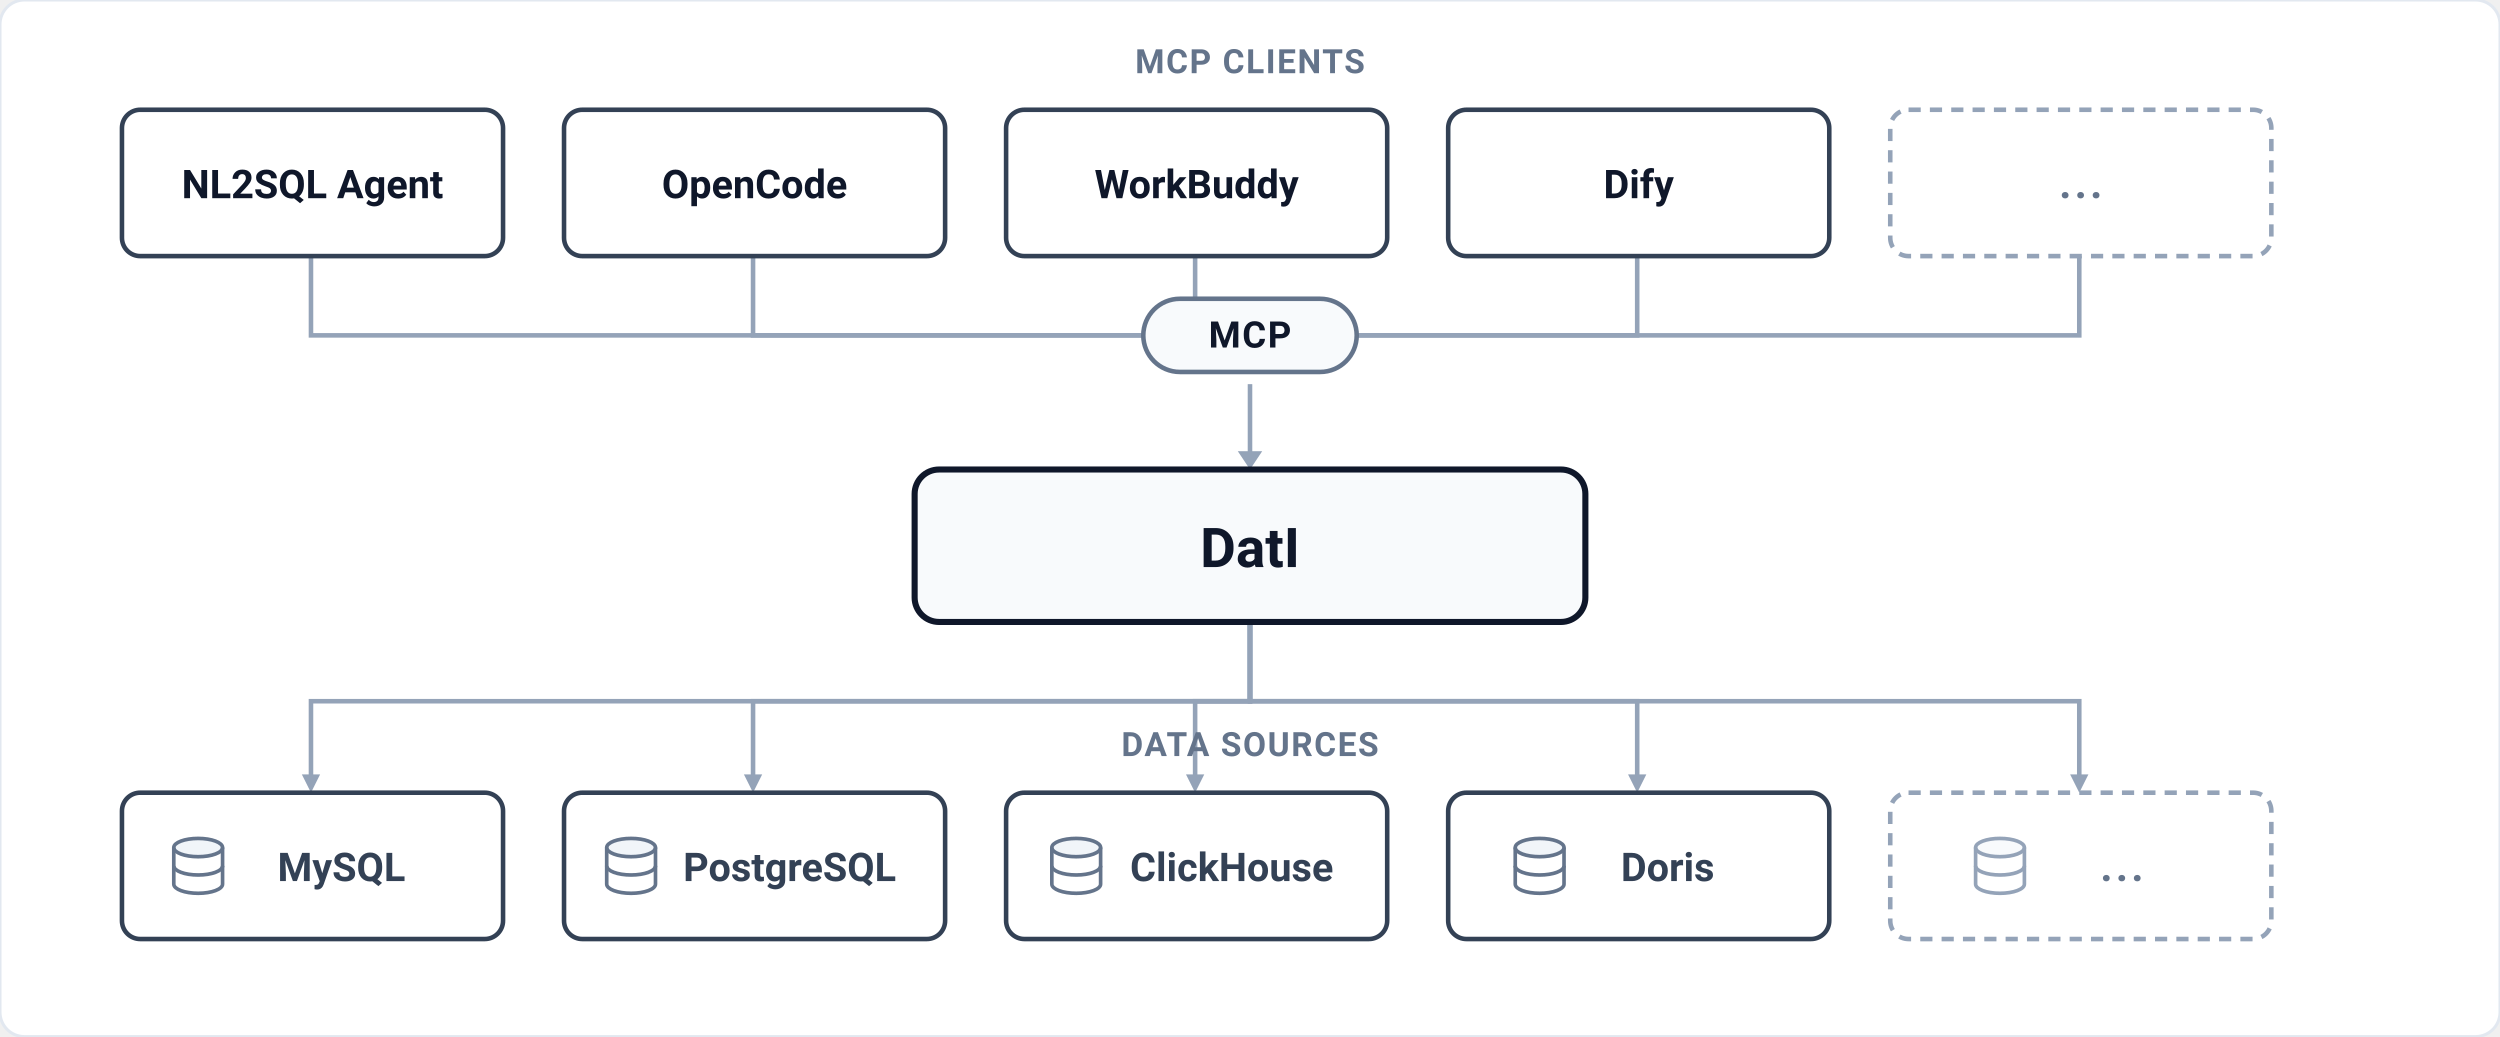
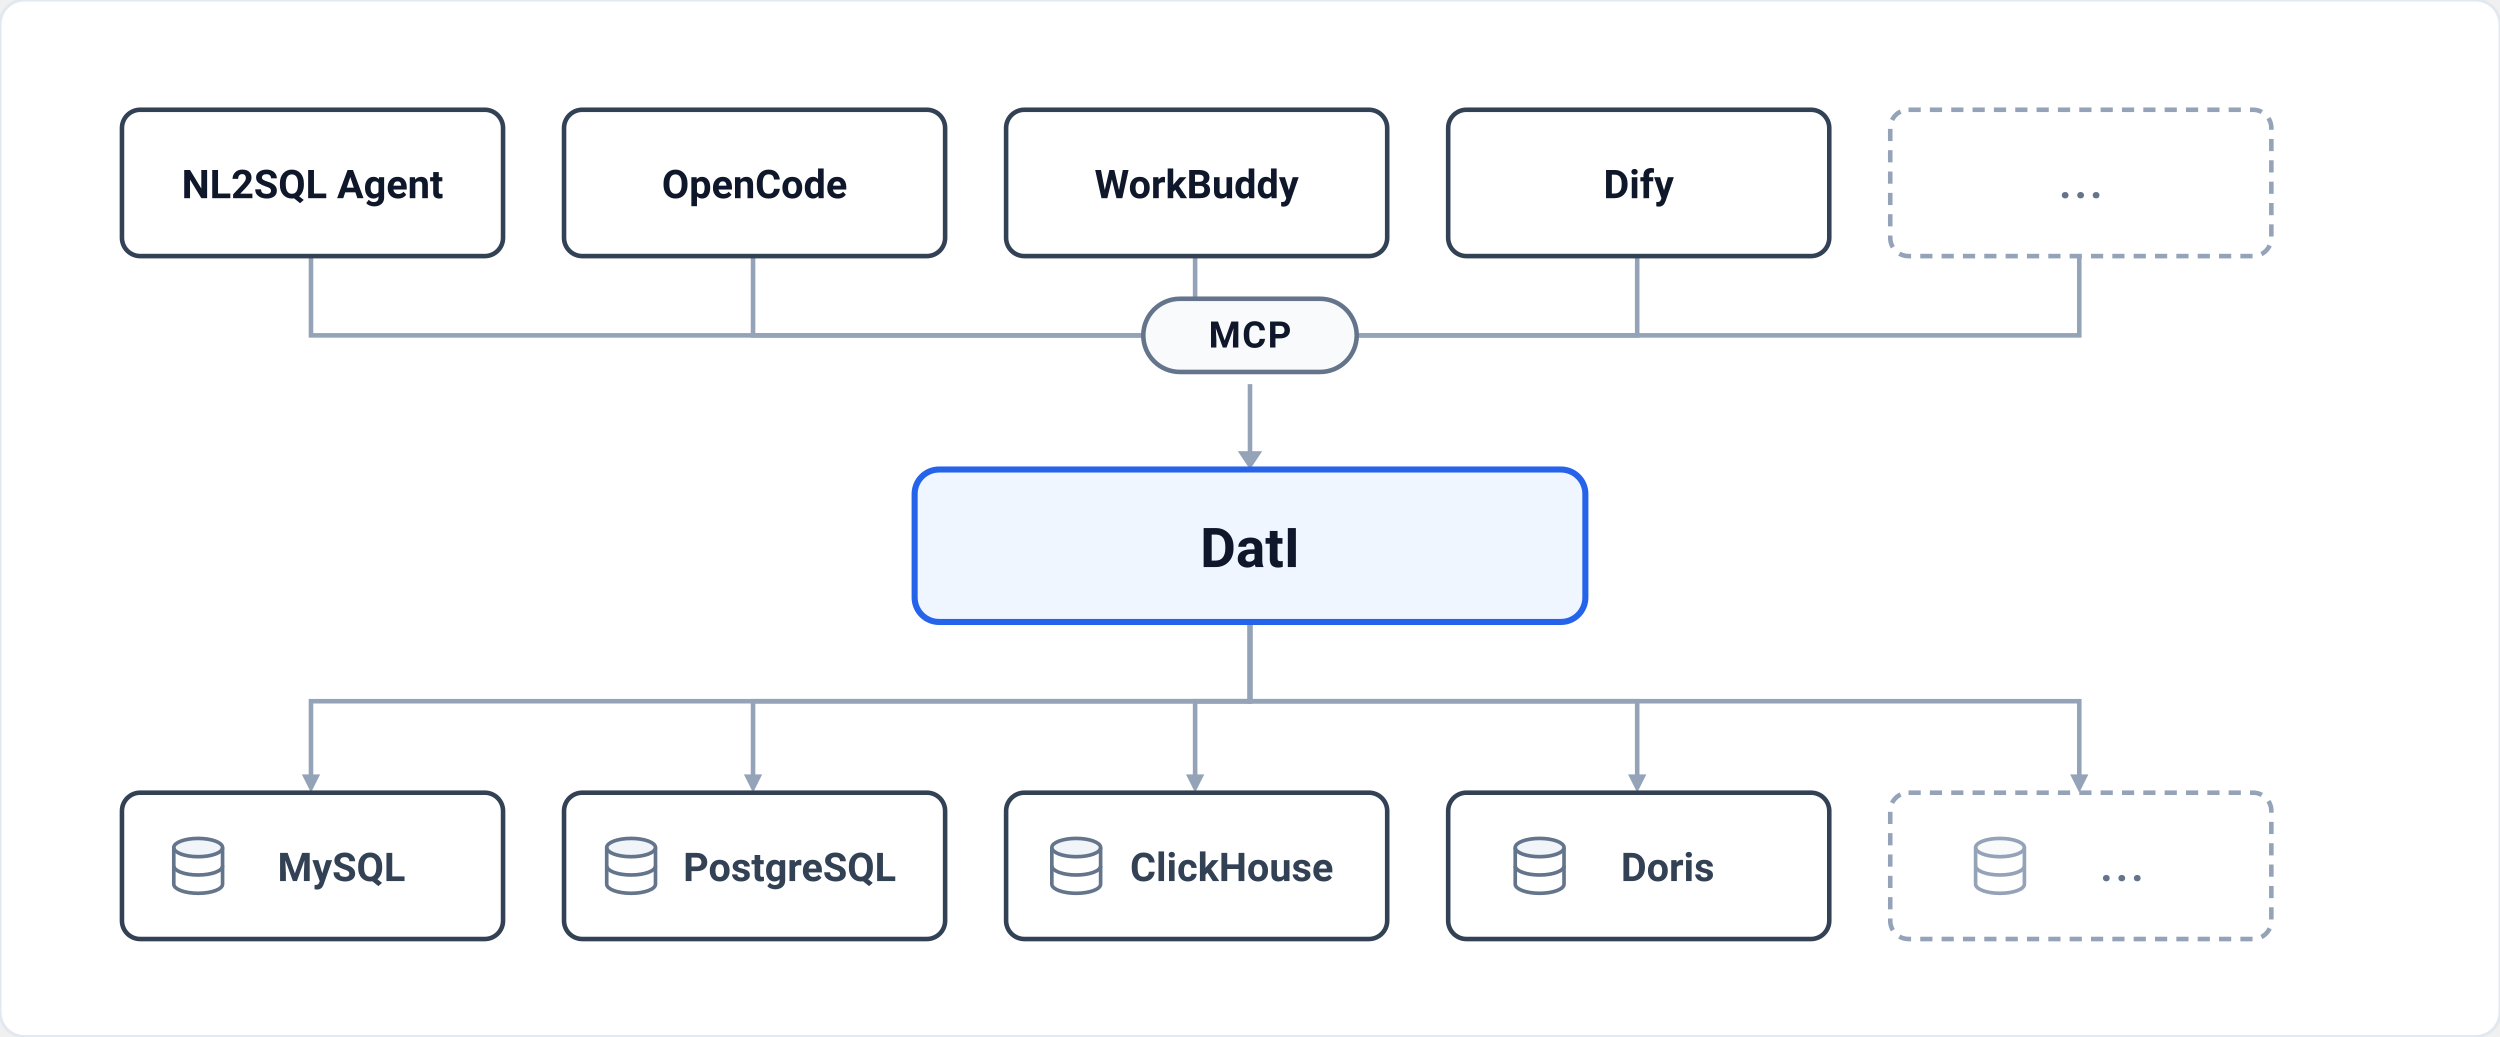
<svg xmlns="http://www.w3.org/2000/svg" viewBox="0 0 820 340" width="100%" height="100%">
  <defs>
    <style>
      text { font-family: -apple-system, BlinkMacSystemFont, "Segoe UI", Roboto, "Helvetica Neue", Arial, sans-serif; }
      .box { fill: #FFFFFF; stroke: #334155; stroke-width: 1.5; rx: 6px; }
      .box-more { fill: #FFFFFF; stroke: #94A3B8; stroke-width: 1.5; stroke-dasharray: 4 3; rx: 6px; }
-       .layer-tag { font-size: 11px; font-weight: 600; fill: #64748B; letter-spacing: 0.5px; text-anchor: middle; }
      .agent-title { font-size: 13px; font-weight: 600; fill: #0F172A; text-anchor: middle; }
      .more-title { font-size: 14px; font-weight: 600; fill: #64748B; text-anchor: middle; letter-spacing: 1px; }
      .dati-title { font-size: 18px; font-weight: 700; fill: #0F172A; text-anchor: middle; }
      .mcp-text { font-size: 12px; font-weight: 700; fill: #0F172A; text-anchor: middle; letter-spacing: 0.5px; }
      .db-title { font-size: 13px; font-weight: 600; fill: #334155; text-anchor: middle; }
      .line { stroke: #94A3B8; stroke-width: 1.5; fill: none; }
      .arrow { fill: #94A3B8; }
    </style>
  </defs>
  <rect width="820" height="340" fill="#FFFFFF" rx="8" stroke="#E2E8F0" stroke-width="1" />
  <path d="M 102 84 L 102 110 L 410 110" class="line" />
  <path d="M 247 84 L 247 110 L 410 110" class="line" />
  <path d="M 392 84 L 392 110 L 410 110" class="line" />
  <path d="M 537 84 L 537 110 L 410 110" class="line" />
  <path d="M 682 84 L 682 110 L 410 110" class="line" />
  <line x1="410" y1="126" x2="410" y2="152" class="line" />
  <polygon points="406,148 410,154 414,148" class="arrow" />
  <path d="M 410 204 L 410 230 L 102 230 L 102 258" class="line" />
  <polygon points="99,254 102,260 105,254" class="arrow" />
  <path d="M 410 204 L 410 230 L 247 230 L 247 258" class="line" />
  <polygon points="244,254 247,260 250,254" class="arrow" />
  <path d="M 410 204 L 410 230 L 392 230 L 392 258" class="line" />
  <polygon points="389,254 392,260 395,254" class="arrow" />
  <path d="M 410 204 L 410 230 L 537 230 L 537 258" class="line" />
  <polygon points="534,254 537,260 540,254" class="arrow" />
  <path d="M 410 204 L 410 230 L 682 230 L 682 258" class="line" />
  <polygon points="679,254 682,260 685,254" class="arrow" />
-   <text x="410" y="24" class="layer-tag">MCP CLIENTS</text>
  <g transform="translate(40, 36)">
    <rect width="125" height="48" class="box" />
    <text x="62.5" y="29" class="agent-title">NL2SQL Agent</text>
  </g>
  <g transform="translate(185, 36)">
    <rect width="125" height="48" class="box" />
    <text x="62.5" y="29" class="agent-title">OpenCode</text>
  </g>
  <g transform="translate(330, 36)">
    <rect width="125" height="48" class="box" />
    <text x="62.5" y="29" class="agent-title">WorkBuddy</text>
  </g>
  <g transform="translate(475, 36)">
    <rect width="125" height="48" class="box" />
    <text x="62.5" y="29" class="agent-title">Dify</text>
  </g>
  <g transform="translate(620, 36)">
    <rect width="125" height="48" class="box-more" />
    <text x="62.5" y="29" class="more-title">...</text>
  </g>
  <g transform="translate(375, 98)">
    <rect width="70" height="24" rx="12" fill="#F8FAFC" stroke="#64748B" stroke-width="1.5" />
    <text x="35" y="16" class="mcp-text">MCP</text>
  </g>
  <g transform="translate(300, 154)">
-     <rect width="220" height="50" rx="8" fill="#F8FAFC" stroke="#0F172A" stroke-width="2" />
-     <text x="110" y="32" class="dati-title">DatI</text>
+     <rect width="220" height="50" rx="8" fill="#EFF6FF" stroke="#2563EB" stroke-width="2" />
+     <text x="110" y="32" class="dati-title" fill="#1D4ED8">DatI</text>
  </g>
-   <text x="410" y="248" class="layer-tag">DATA SOURCES</text>
  <g transform="translate(40, 260)">
    <rect width="125" height="48" class="box" stroke="#64748B" />
    <g transform="translate(15, 14)" stroke="#64748B" stroke-width="1.2" fill="none">
      <ellipse cx="10" cy="4" rx="8" ry="3" fill="#F1F5F9" />
      <path d="M 2 4 V 16 A 8 3 0 0 0 18 16 V 4" />
      <path d="M 2 10 A 8 3 0 0 0 18 10" />
    </g>
    <text x="72" y="29" class="db-title">MySQL</text>
  </g>
  <g transform="translate(185, 260)">
    <rect width="125" height="48" class="box" stroke="#64748B" />
    <g transform="translate(12, 14)" stroke="#64748B" stroke-width="1.2" fill="none">
      <ellipse cx="10" cy="4" rx="8" ry="3" fill="#F1F5F9" />
      <path d="M 2 4 V 16 A 8 3 0 0 0 18 16 V 4" />
      <path d="M 2 10 A 8 3 0 0 0 18 10" />
    </g>
    <text x="74" y="29" class="db-title">PostgreSQL</text>
  </g>
  <g transform="translate(330, 260)">
    <rect width="125" height="48" class="box" stroke="#64748B" />
    <g transform="translate(13, 14)" stroke="#64748B" stroke-width="1.2" fill="none">
      <ellipse cx="10" cy="4" rx="8" ry="3" fill="#F1F5F9" />
      <path d="M 2 4 V 16 A 8 3 0 0 0 18 16 V 4" />
      <path d="M 2 10 A 8 3 0 0 0 18 10" />
    </g>
    <text x="74" y="29" class="db-title">ClickHouse</text>
  </g>
  <g transform="translate(475, 260)">
    <rect width="125" height="48" class="box" stroke="#64748B" />
    <g transform="translate(20, 14)" stroke="#64748B" stroke-width="1.2" fill="none">
      <ellipse cx="10" cy="4" rx="8" ry="3" fill="#F1F5F9" />
      <path d="M 2 4 V 16 A 8 3 0 0 0 18 16 V 4" />
      <path d="M 2 10 A 8 3 0 0 0 18 10" />
    </g>
    <text x="72" y="29" class="db-title">Doris</text>
  </g>
  <g transform="translate(620, 260)">
    <rect width="125" height="48" class="box-more" />
    <g transform="translate(26, 14)" stroke="#94A3B8" stroke-width="1.2" fill="none">
      <ellipse cx="10" cy="4" rx="8" ry="3" fill="#F8FAFC" />
      <path d="M 2 4 V 16 A 8 3 0 0 0 18 16 V 4" />
      <path d="M 2 10 A 8 3 0 0 0 18 10" />
    </g>
    <text x="76" y="29" class="more-title">...</text>
  </g>
</svg>
